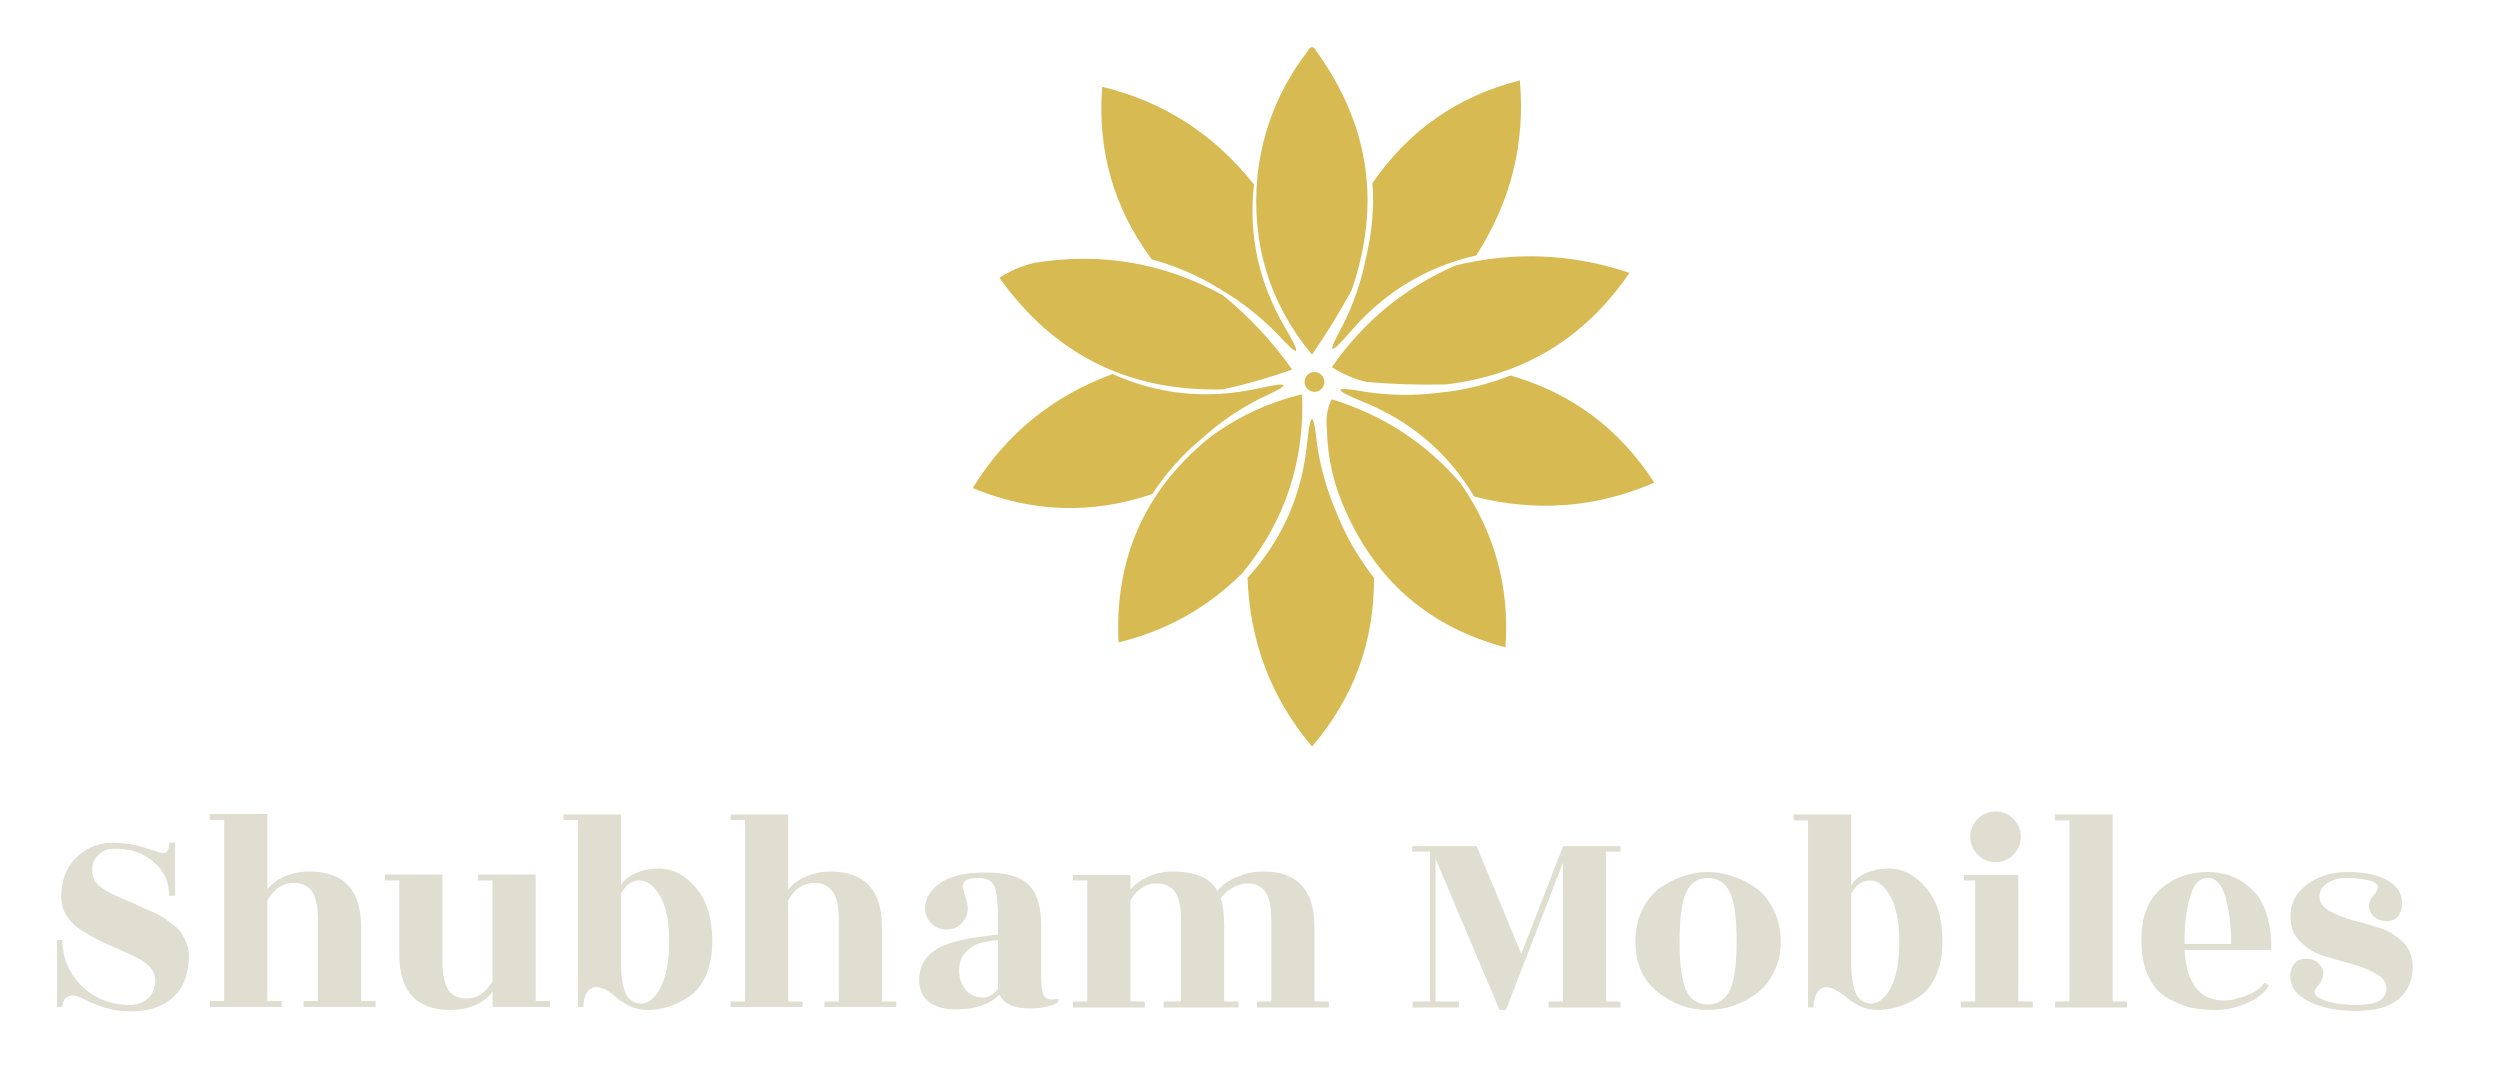
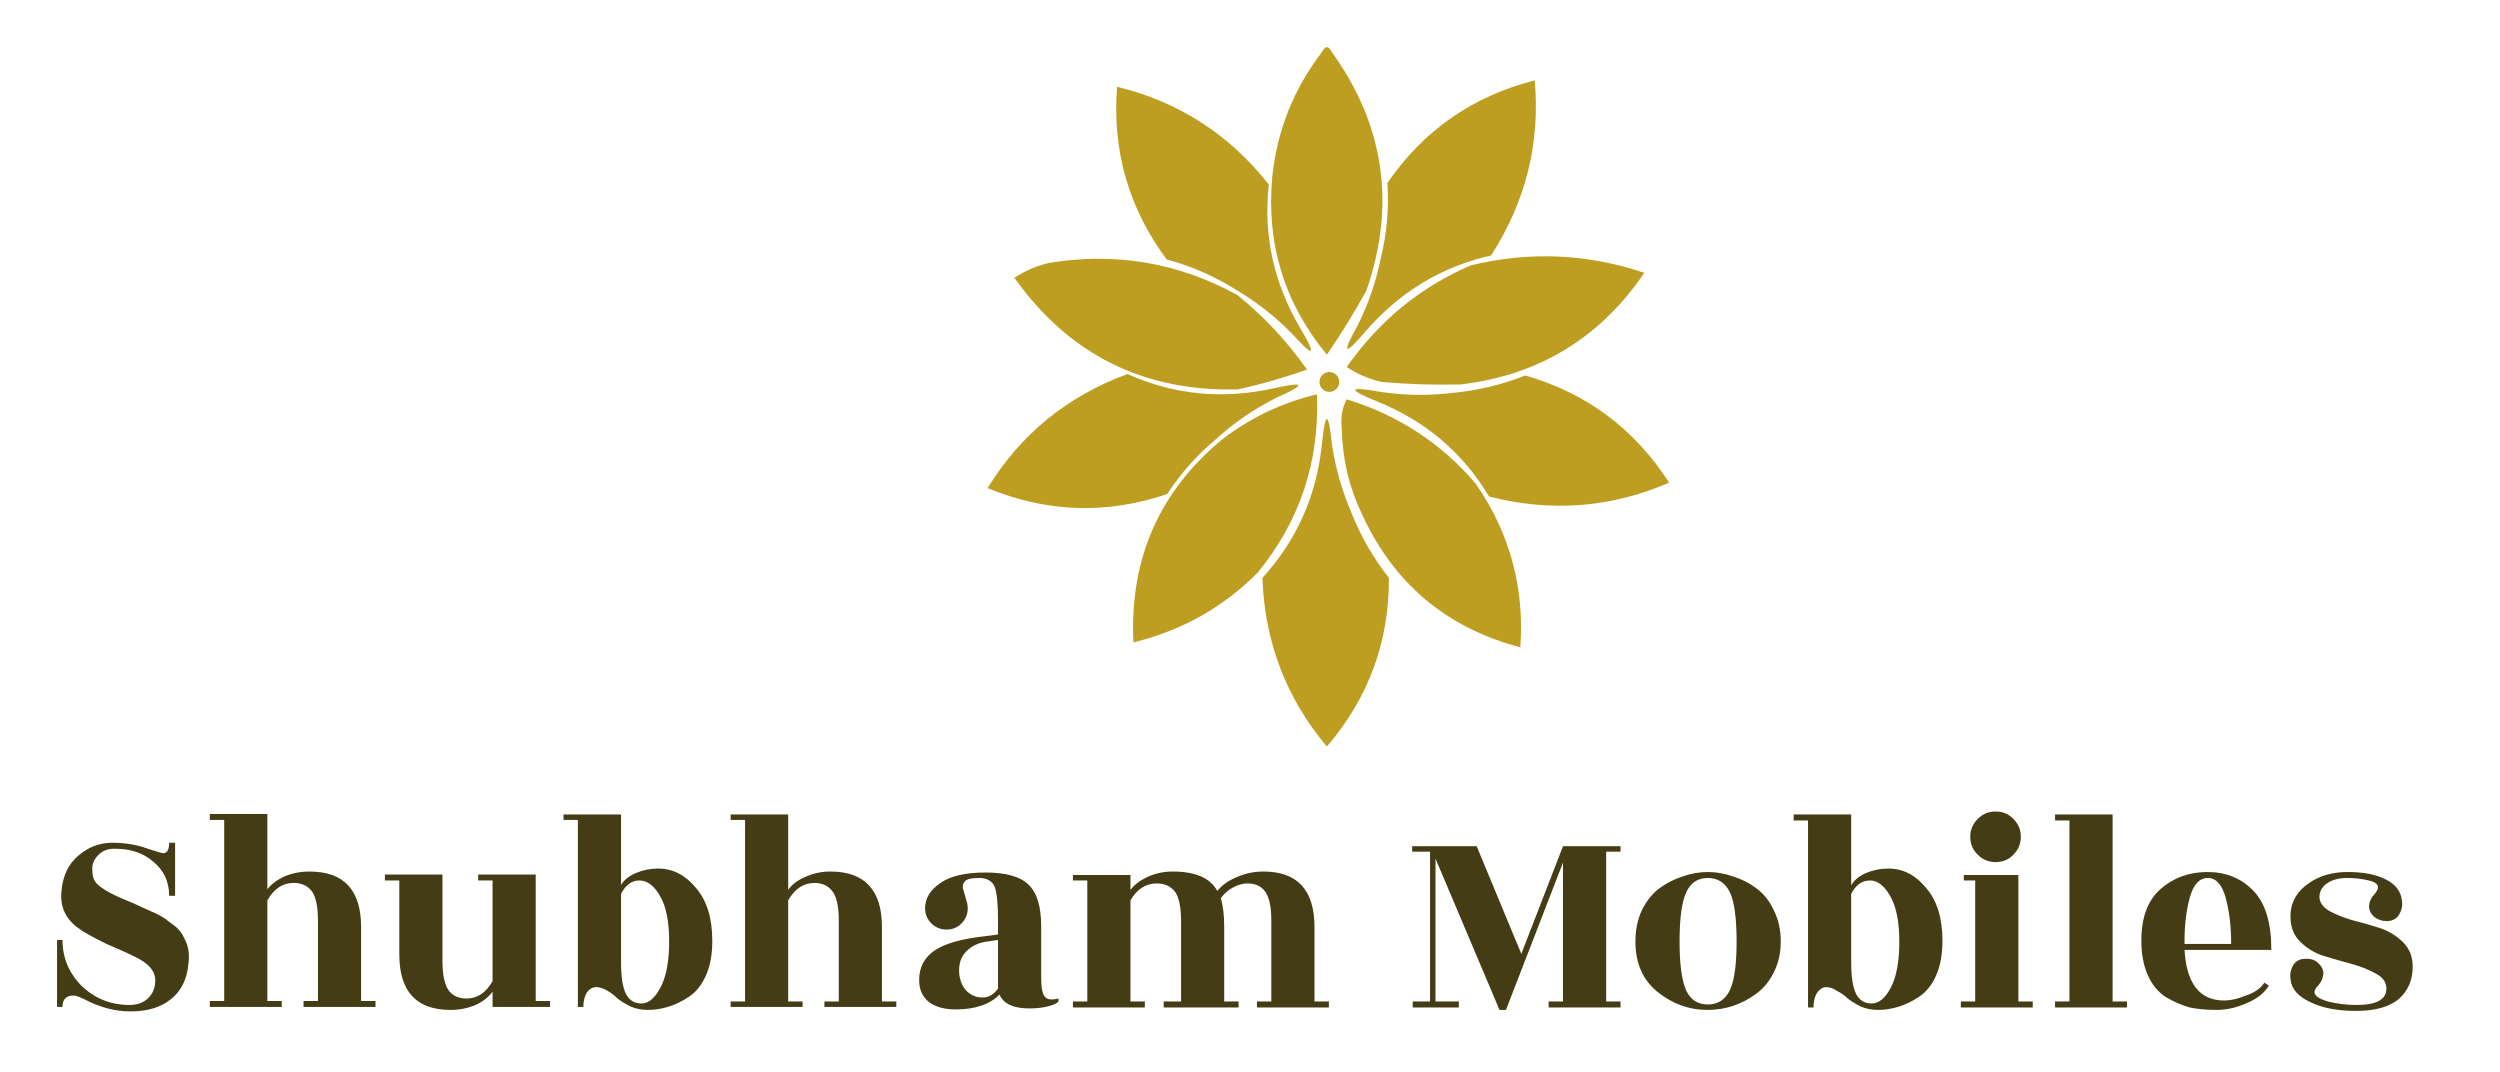
<svg xmlns="http://www.w3.org/2000/svg" version="1.2" viewBox="0 0 504 216" width="504" height="216">
-   <style>.a{fill:#d7ba52}.b{fill:#e0ddd1}</style>
-   <path fill-rule="evenodd" class="a" d="m265 79c-1.1 0-2-0.9-2-2 0-1.1 0.9-2 2-2 1.1 0 2 0.9 2 2 0 1.1-0.9 2-2 2zm7.5-20.5q-3.6 6.6-8 13-12.9-15.6-11-36 1.5-13.9 10-25 1-2 2 0 15.9 22.1 7 48zm19 19q-8 0.2-16-0.5-3.8-0.9-7-3 9.7-13.9 25-20.5 17.7-4.3 35 1.5-13.4 19.7-37 22.5zm-45-18q8 6.5 14 15-7 2.5-14 4-28.5 0.7-45-22.5 3.2-2.1 7-3 20.2-3.3 38 6.5zm4 56q-10.5 10.5-25 14-1.2-25.2 18-41 8.5-6.5 19-9 0.8 20.4-12 36zm18-35q15.6 4.8 26 17 10.3 14.9 9 33-22.4-5.9-32-27-3.8-8-4-17-0.4-3.4 1-6zm-5 9q1 0 2 0 1.1 7.3 4 14 2.8 7 7.5 13 0.1 19.3-12.5 34-12.3-14.6-13-34 10.4-11.4 12-27zm2 0q-1 0-2 0 1-10 2 0zm6.8-22.7q-0.8-0.6-1.6-1.2 3.3-6.6 4.7-13.7 1.8-7.4 1.3-15 10.9-15.9 29.7-20.7 1.7 19-8.8 35.3-15 3.4-25.3 15.3zm-1.6-1.2q0.8 0.6 1.6 1.2-6.5 7.6-1.6-1.2zm-11.6 0.5q-0.8 0.6-1.6 1.2-5.2-5.3-11.5-9-6.4-4-13.8-6-11.5-15.5-10-34.8 18.6 4.5 30.6 19.7-1.7 15.3 6.3 28.9zm-1.6 1.2q0.8-0.6 1.6-1.2 5.1 8.6-1.6 1.2zm-3.8 11q0.3 0.9 0.6 1.9-6.6 3.3-12 8.2-5.8 4.8-10 11.2-18.3 6.2-36.2-1.2 10-16.3 28.2-23 14 6.3 29.4 2.9zm0.6 1.9q-0.3-1-0.6-1.9 9.8-2.2 0.6 1.9zm20.5 0.8q0.2-1 0.5-2 7.3 1.1 14.6 0.2 7.5-0.7 14.6-3.5 18.5 5.3 29 21.6-17.5 7.6-36.3 2.8-7.9-13.2-22.4-19.1zm0.5-2q-0.3 1-0.5 2-9.4-3.8 0.5-2z" />
+   <style>.a{fill:#bd9e20}.b{fill:#443c15}</style>
+   <path fill-rule="evenodd" class="a" d="m268 79c-1.1 0-2-0.9-2-2 0-1.1 0.9-2 2-2 1.1 0 2 0.9 2 2 0 1.1-0.9 2-2 2zm7.5-20.5q-3.6 6.6-8 13-12.9-15.6-11-36 1.5-13.9 10-25 1-2 2 0 15.9 22.1 7 48zm19 19q-8 0.2-16-0.5-3.8-0.9-7-3 9.7-13.9 25-20.5 17.7-4.3 35 1.5-13.4 19.7-37 22.5zm-45-18q8 6.5 14 15-7 2.5-14 4-28.5 0.7-45-22.5 3.2-2.1 7-3 20.2-3.3 38 6.5zm4 56q-10.5 10.5-25 14-1.2-25.2 18-41 8.5-6.5 19-9 0.8 20.4-12 36zm18-35q15.6 4.8 26 17 10.3 14.9 9 33-22.4-5.9-32-27-3.8-8-4-17-0.4-3.4 1-6zm-5 9q1 0 2 0 1.1 7.3 4 14 2.8 7 7.5 13 0.1 19.3-12.5 34-12.3-14.6-13-34 10.4-11.4 12-27zm2 0q-1 0-2 0 1-10 2 0zm6.8-22.7q-0.8-0.6-1.6-1.2 3.3-6.6 4.7-13.7 1.8-7.4 1.3-15 10.9-15.9 29.7-20.7 1.7 19-8.8 35.3-15 3.4-25.3 15.3zm-1.6-1.2q0.8 0.6 1.6 1.2-6.5 7.6-1.6-1.2zm-11.6 0.5q-0.8 0.6-1.6 1.2-5.2-5.3-11.5-9-6.4-4-13.8-6-11.5-15.5-10-34.8 18.6 4.5 30.6 19.7-1.7 15.3 6.3 28.9zm-1.6 1.2q0.8-0.6 1.6-1.2 5.1 8.6-1.6 1.2zm-3.8 11q0.3 0.9 0.6 1.9-6.6 3.3-12 8.2-5.8 4.8-10 11.2-18.3 6.2-36.2-1.2 10-16.3 28.2-23 14 6.3 29.4 2.9zm0.6 1.9q-0.3-1-0.6-1.9 9.8-2.2 0.6 1.9zm20.5 0.8q0.2-1 0.5-2 7.3 1.1 14.6 0.2 7.5-0.7 14.6-3.5 18.5 5.3 29 21.6-17.5 7.6-36.3 2.8-7.9-13.2-22.4-19.1zm0.5-2q-0.3 1-0.5 2-9.4-3.8 0.5-2z" />
  <path class="b" d="m12.6 203h-1.1v-13.5h1.1q0 5.4 3.9 9.3 4 3.8 9.6 3.8 2.3 0 3.7-1.3 1.5-1.4 1.5-3.7 0-2.5-3.3-4.3-1.8-1-6.3-2.9-4.4-2.1-6.2-3.5-3.6-2.8-3.1-7.3 0.4-4.6 3.4-7.1 3-2.6 6.8-2.6 3.8 0 6.9 1.1 3 1 3.4 1 1.2 0 1.2-2.1h1.2v10.7h-1.2q0-4.2-3.1-6.8-3-2.7-7.9-2.7-2.1 0-3.3 1.3-1.2 1.2-1.2 2.7 0 1.5 0.4 2.3 0.4 0.8 1.4 1.5 1 0.7 1.8 1.1 0.7 0.4 2.3 1.1 1.7 0.7 2.4 1 3.1 1.4 3.7 1.7 0.6 0.2 1.7 0.8 1.1 0.6 1.6 1.1 0.6 0.4 1.5 1.1 0.8 0.7 1.3 1.5 0.4 0.7 0.8 1.6 0.8 1.8 0.5 4.3-0.4 4.7-3.5 7.2-3 2.5-8.2 2.5-4.6 0-9.2-2.4-1.6-0.8-2.3-0.8-2.2 0-2.2 2.3zm60.2-16.1v14.9h2.9v1.2h-14.5v-1.2h2.9v-16.2q0-4.1-1.2-5.9-1.3-1.7-3.7-1.7-3.3 0-5.3 3.5v20.3h2.9v1.2h-14.5v-1.2h2.9v-36.5h-2.9v-1.2h11.6v15.2q1.1-1.5 3.4-2.6 2.4-1 5.1-1 10.4 0 10.4 11.2zm38.1 16.1h-11.6v-3.1q-1.1 1.6-3.4 2.7-2.4 1-5.1 1-10.3 0-10.3-11.2v-14.9h-2.9v-1.2h11.6v17.4q0 4.1 1.2 5.9 1.2 1.7 3.7 1.7 3.2 0 5.2-3.5v-20.3h-2.9v-1.2h11.6v25.5h2.9zm27.9-2q-2.1 1.4-4.2 2-2 0.6-4 0.6-1.9 0-3.5-0.7-1.6-0.8-2.6-1.6-0.9-0.9-2.1-1.6-1.2-0.7-2.2-0.7-1.1 0-1.9 1.1-0.7 1.2-0.7 2.9h-1.1v-37.7h-2.9v-1.1h11.6v14.2q0.9-1.5 3-2.4 2.1-0.9 4.5-0.9 4.4 0 7.6 3.9 3.3 3.8 3.3 10.7 0 4.1-1.3 7-1.3 2.9-3.5 4.3zm-13.6-20.8v13.8q0 4.4 1 6.4 1 1.9 3.1 1.9 2.2 0 3.9-3.3 1.7-3.3 1.7-9.2 0-6-1.8-9.1-1.8-3.2-4.2-3.2-2.3 0-3.7 2.7zm52.6 6.7v15h2.9v1.1h-14.5v-1.1h2.9v-16.3q0-4.1-1.2-5.8-1.3-1.8-3.7-1.8-3.3 0-5.3 3.5v20.4h2.9v1.1h-14.5v-1.1h2.9v-36.6h-2.9v-1.1h11.6v15.2q1.1-1.6 3.4-2.6 2.4-1.1 5.1-1.1 10.4 0 10.4 11.2zm35.6 15q-0.5 0.6-2.2 1-1.6 0.4-3.7 0.4-4.8 0-6-2.8-2.9 3-8.9 3-3.2 0-5.2-1.4-2.1-1.6-2.1-4.5 0-3.8 3-5.9 3.1-2.2 10.6-3l2.3-0.3v-2.9q0-5-0.7-6.8-0.8-1.7-3.1-1.7-2.2 0-2.8 0.6-0.6 0.6-0.5 1.4 0.2 0.8 0.6 2.1 0.4 1.2 0.4 2 0 1.8-1.3 3.1-1.2 1.2-3 1.2-1.7 0-3-1.2-1.3-1.3-1.3-3.1 0-3 3.1-5.1 3-2.1 9.1-2.1 6.1 0 8.6 2.4 2.6 2.4 2.6 8.4v10.4q0 3.1 0.8 3.9 0.7 0.8 2.7 0.3zm-20-5.4q0.3 2.2 1.6 3.4 1.3 1.2 3.1 1.2 1.8 0 3.1-1.8v-9.8l-2.1 0.3q-2.6 0.3-4.3 2-1.7 1.7-1.4 4.7zm71.6-9.6v15h2.9v1.2h-14.5v-1.2h2.9v-16.2q0-4.2-1.2-5.9-1.2-1.7-3.6-1.7-1.4 0-2.9 0.8-1.5 0.8-2.5 2.2 0.7 2.1 0.7 5.8v15h2.9v1.2h-15.1v-1.2h3.5v-16.2q0-4.2-1.2-5.9-1.3-1.7-3.7-1.7-3.3 0-5.3 3.4v20.4h2.9v1.2h-14.5v-1.2h2.9v-24.4h-2.9v-1.1h11.6v3q1.1-1.5 3.4-2.6 2.4-1.1 5.1-1.1 6.9 0 9 3.9 1.5-1.8 4-2.8 2.5-1.1 5.3-1.1 10.3 0 10.3 11.2zm61.7-16.3v1.1h-2.9v30.2h2.9v1.2h-14.5v-1.2h2.9v-28l-11.5 29.7h-1.3l-12.9-30.5v28.8h4.7v1.2h-9.3v-1.2h3.5v-30.2h-3.6v-1.1h13l9 21.7 8.4-21.7zm17.5 33q-5.5 0-10-3.6-4.5-3.6-4.5-10.2 0-3.5 1.3-6.3 1.4-2.8 3.5-4.4 2.2-1.6 4.7-2.4 2.5-0.9 5.1-0.9 2.6 0 5.1 0.9 2.6 0.8 4.7 2.4 2.2 1.6 3.5 4.4 1.4 2.8 1.4 6.3 0 3.5-1.4 6.2-1.3 2.7-3.5 4.3-4.4 3.3-9.9 3.3zm-4.3-4q1.3 2.9 4.4 2.9 3.1 0 4.5-3 1.3-2.9 1.3-9.7 0-6.9-1.3-9.8-1.4-3-4.5-3-3.1 0-4.4 3-1.3 2.9-1.3 9.8 0 6.8 1.3 9.8zm46.9 1.4q-2.1 1.4-4.2 2-2 0.6-4 0.6-1.9 0-3.5-0.7-1.6-0.8-2.6-1.6-0.9-0.9-2.1-1.5-1.2-0.8-2.2-0.8-1.1 0-1.9 1.2-0.7 1.1-0.7 2.9h-1.1v-37.7h-2.9v-1.2h11.6v14.3q0.9-1.6 3-2.5 2.1-0.9 4.5-0.9 4.4 0 7.6 3.9 3.3 3.8 3.3 10.7 0 4.1-1.3 7-1.3 2.9-3.5 4.3zm-13.6-20.8v13.8q0 4.4 1 6.4 1 1.9 3.1 1.9 2.2 0 3.9-3.2 1.7-3.3 1.7-9.3 0-5.9-1.8-9.1-1.8-3.2-4.1-3.2-2.4 0-3.8 2.7zm33.7-3.8v25.5h2.9v1.2h-14.5v-1.2h2.9v-24.4h-2.3v-1.1zm0.5-7.7q0 2.1-1.5 3.6-1.4 1.5-3.6 1.5-2.1 0-3.6-1.5-1.5-1.5-1.5-3.6 0-2.1 1.5-3.6 1.5-1.5 3.6-1.5 2.2 0 3.6 1.5 1.5 1.5 1.5 3.6zm18.5-4.5v37.7h2.9v1.2h-14.5v-1.2h2.9v-36.5h-2.9v-1.2zm32 27.3h-17.5q0.6 10.2 8 10.2 1.9 0 4.4-1 2.6-0.9 3.7-2.6l0.9 0.6q-1.3 2.2-4.4 3.5-3.1 1.4-6.1 1.4-3.1 0-5.5-0.5-2.4-0.7-4.8-2.1-2.3-1.5-3.6-4.4-1.3-2.9-1.3-7 0-7 3.9-10.4 3.9-3.4 9.4-3.4 5.6 0 9.2 3.7 3.7 3.7 3.7 12zm-17.5-1.8v0.6h9.4q0-5.3-1.1-9.3-1.1-4-3.6-4-2.5 0-3.6 3.8-1.1 3.9-1.1 8.9zm34.7 12.9q6 0 6-3.3 0-1.9-2.1-3-2.1-1.2-5-2-3-0.8-5.9-1.7-2.8-1-4.8-3.2-1.8-2.1-1.5-5.6 0.4-3.5 3.6-5.7 3.2-2.3 7.9-2.3 4.8 0 7.7 1.5 2.9 1.5 3.2 4.1 0.3 1.5-0.5 2.9-0.7 1.3-2.4 1.4-1.6 0-2.7-0.9-1-0.9-1-2.2 0.1-1.2 0.9-2.1 0.9-1 0.9-1.6 0-1-1.9-1.4-1.9-0.5-4.4-0.5-2.4 0-4 1.1-1.5 1.1-1.5 2.7 0 1.6 1.9 2.8 2 1.1 4.7 1.9 2.8 0.7 5.6 1.6 2.7 0.9 4.7 2.9 1.9 1.9 1.9 4.9 0 4-2.8 6.5-2.9 2.4-8.6 2.4-5.7 0-9.3-1.8-3.6-1.7-3.9-4.4-0.3-1.6 0.5-3 0.8-1.3 2.4-1.3 1.6-0.1 2.6 0.8 1.1 1 1.1 2.2-0.1 1.2-0.9 2.2-0.9 0.9-0.9 1.5 0 1.1 2.7 1.9 2.7 0.7 5.8 0.7z" />
</svg>
